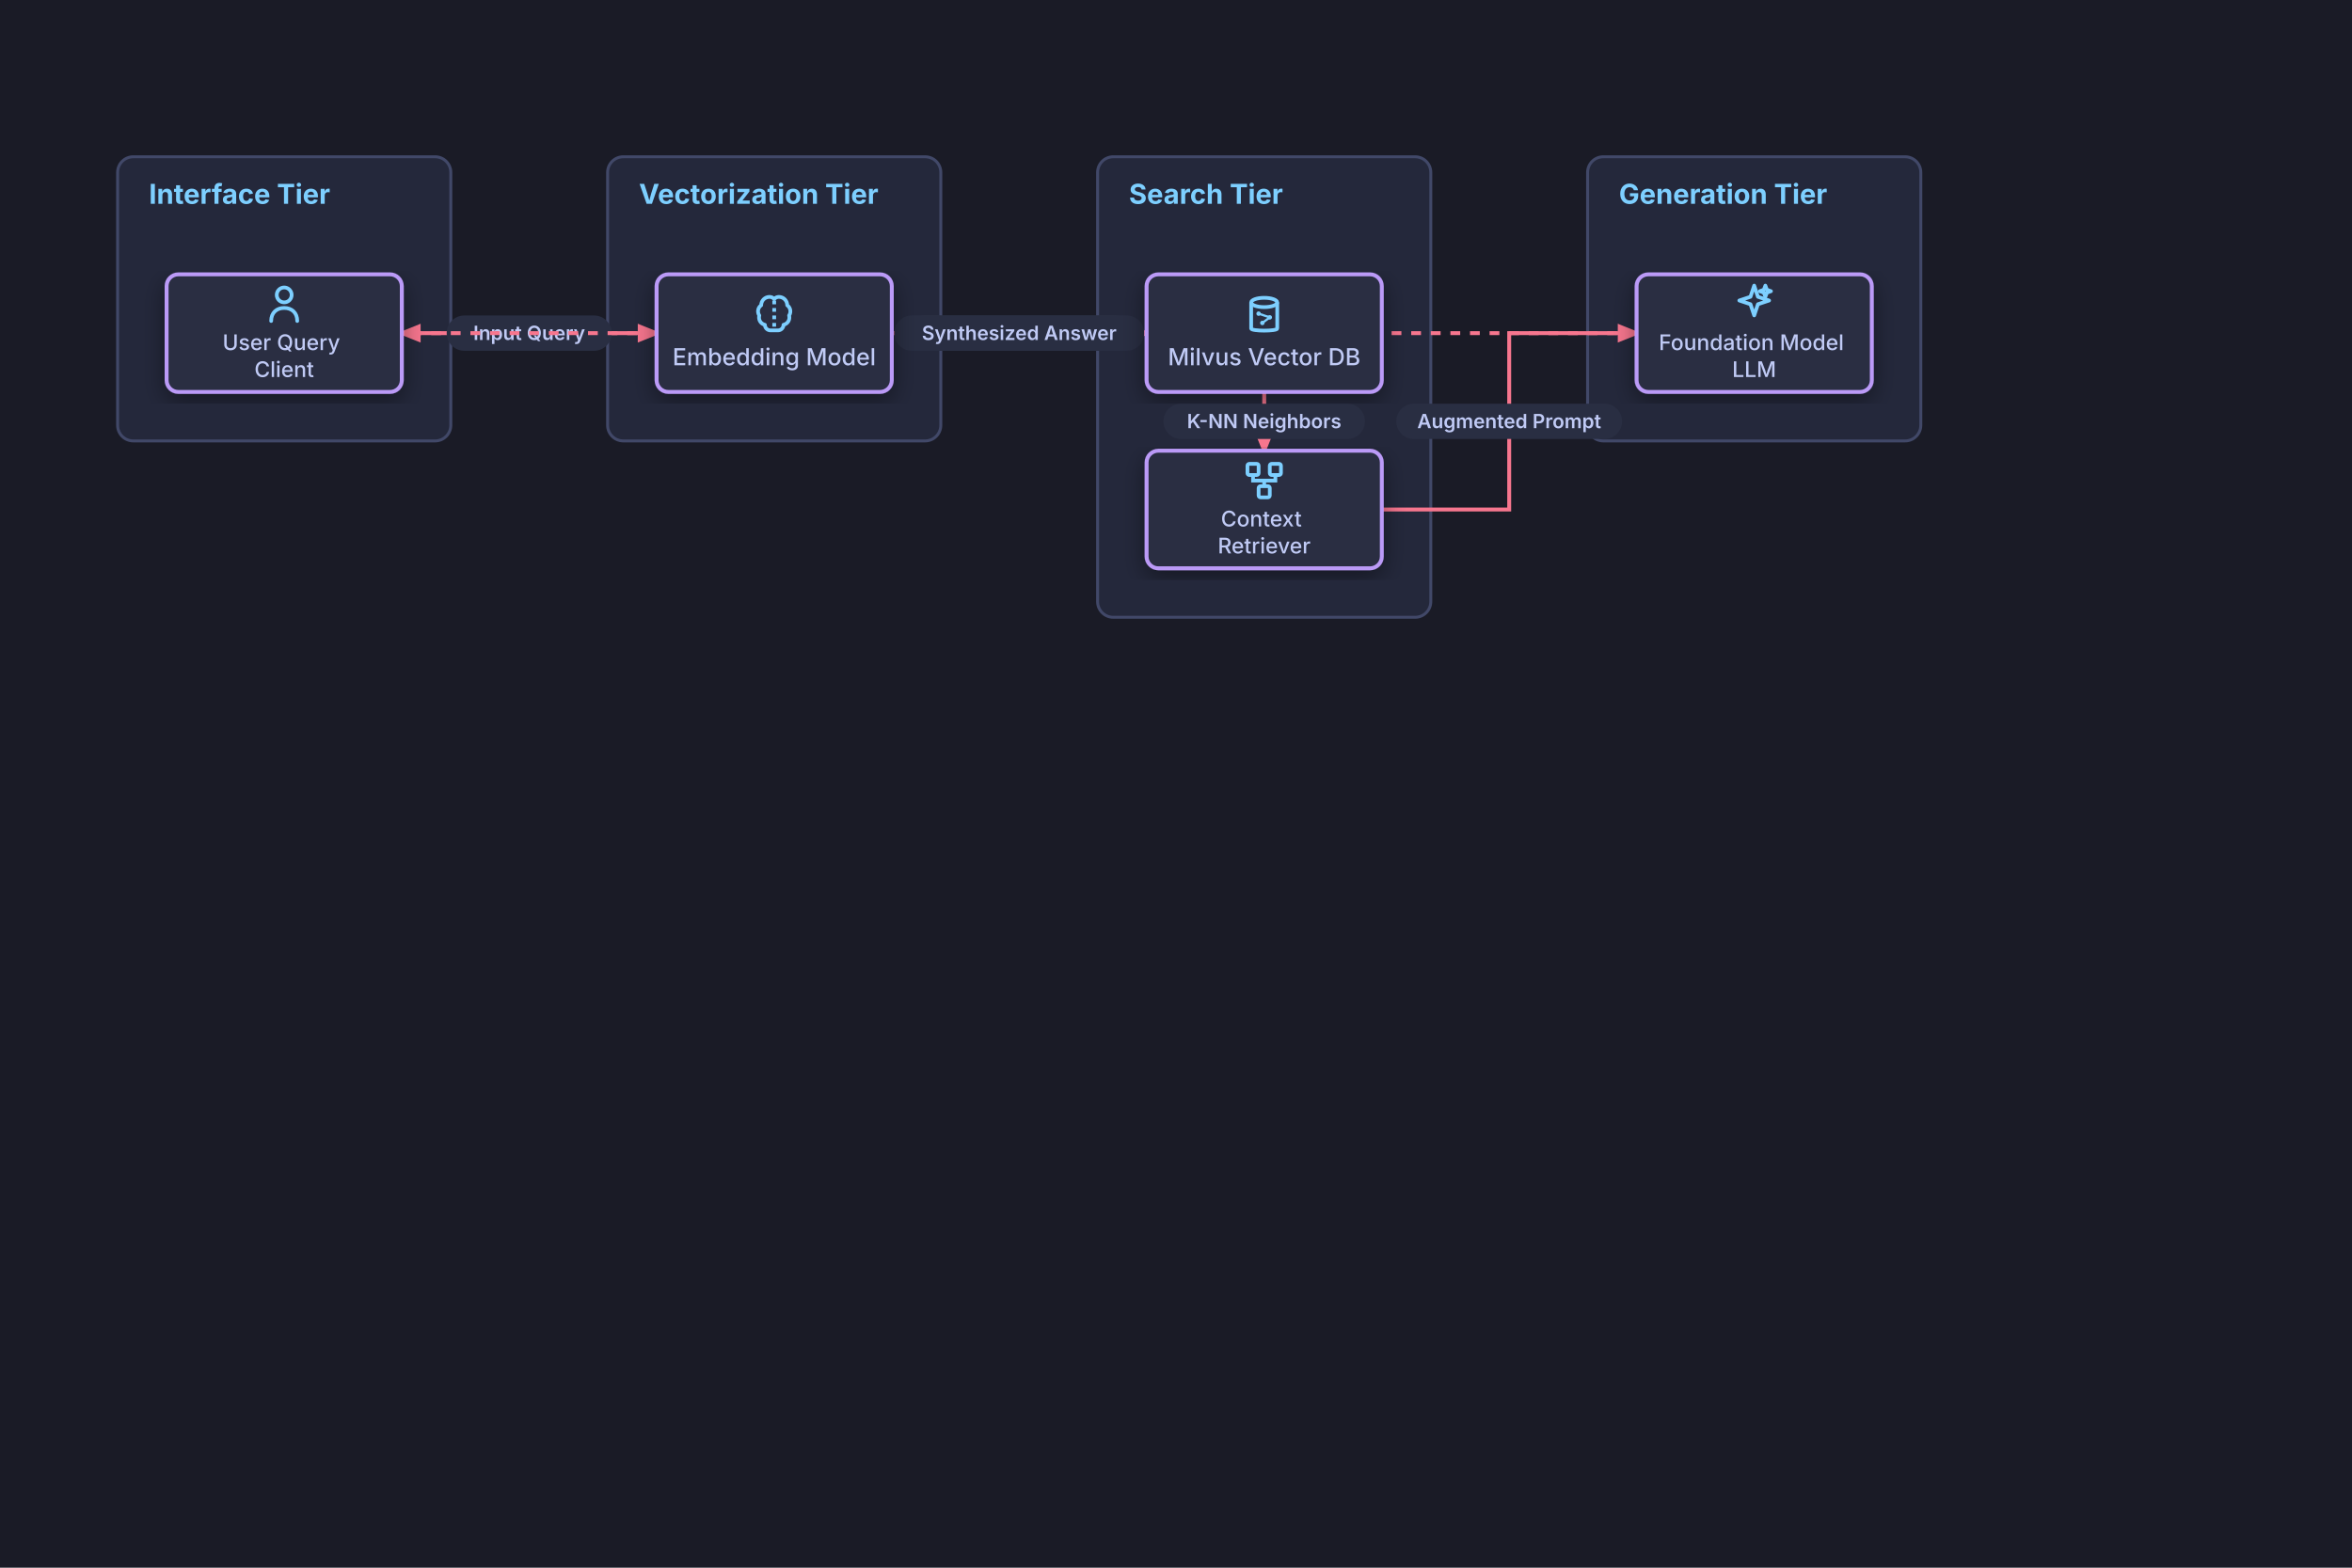
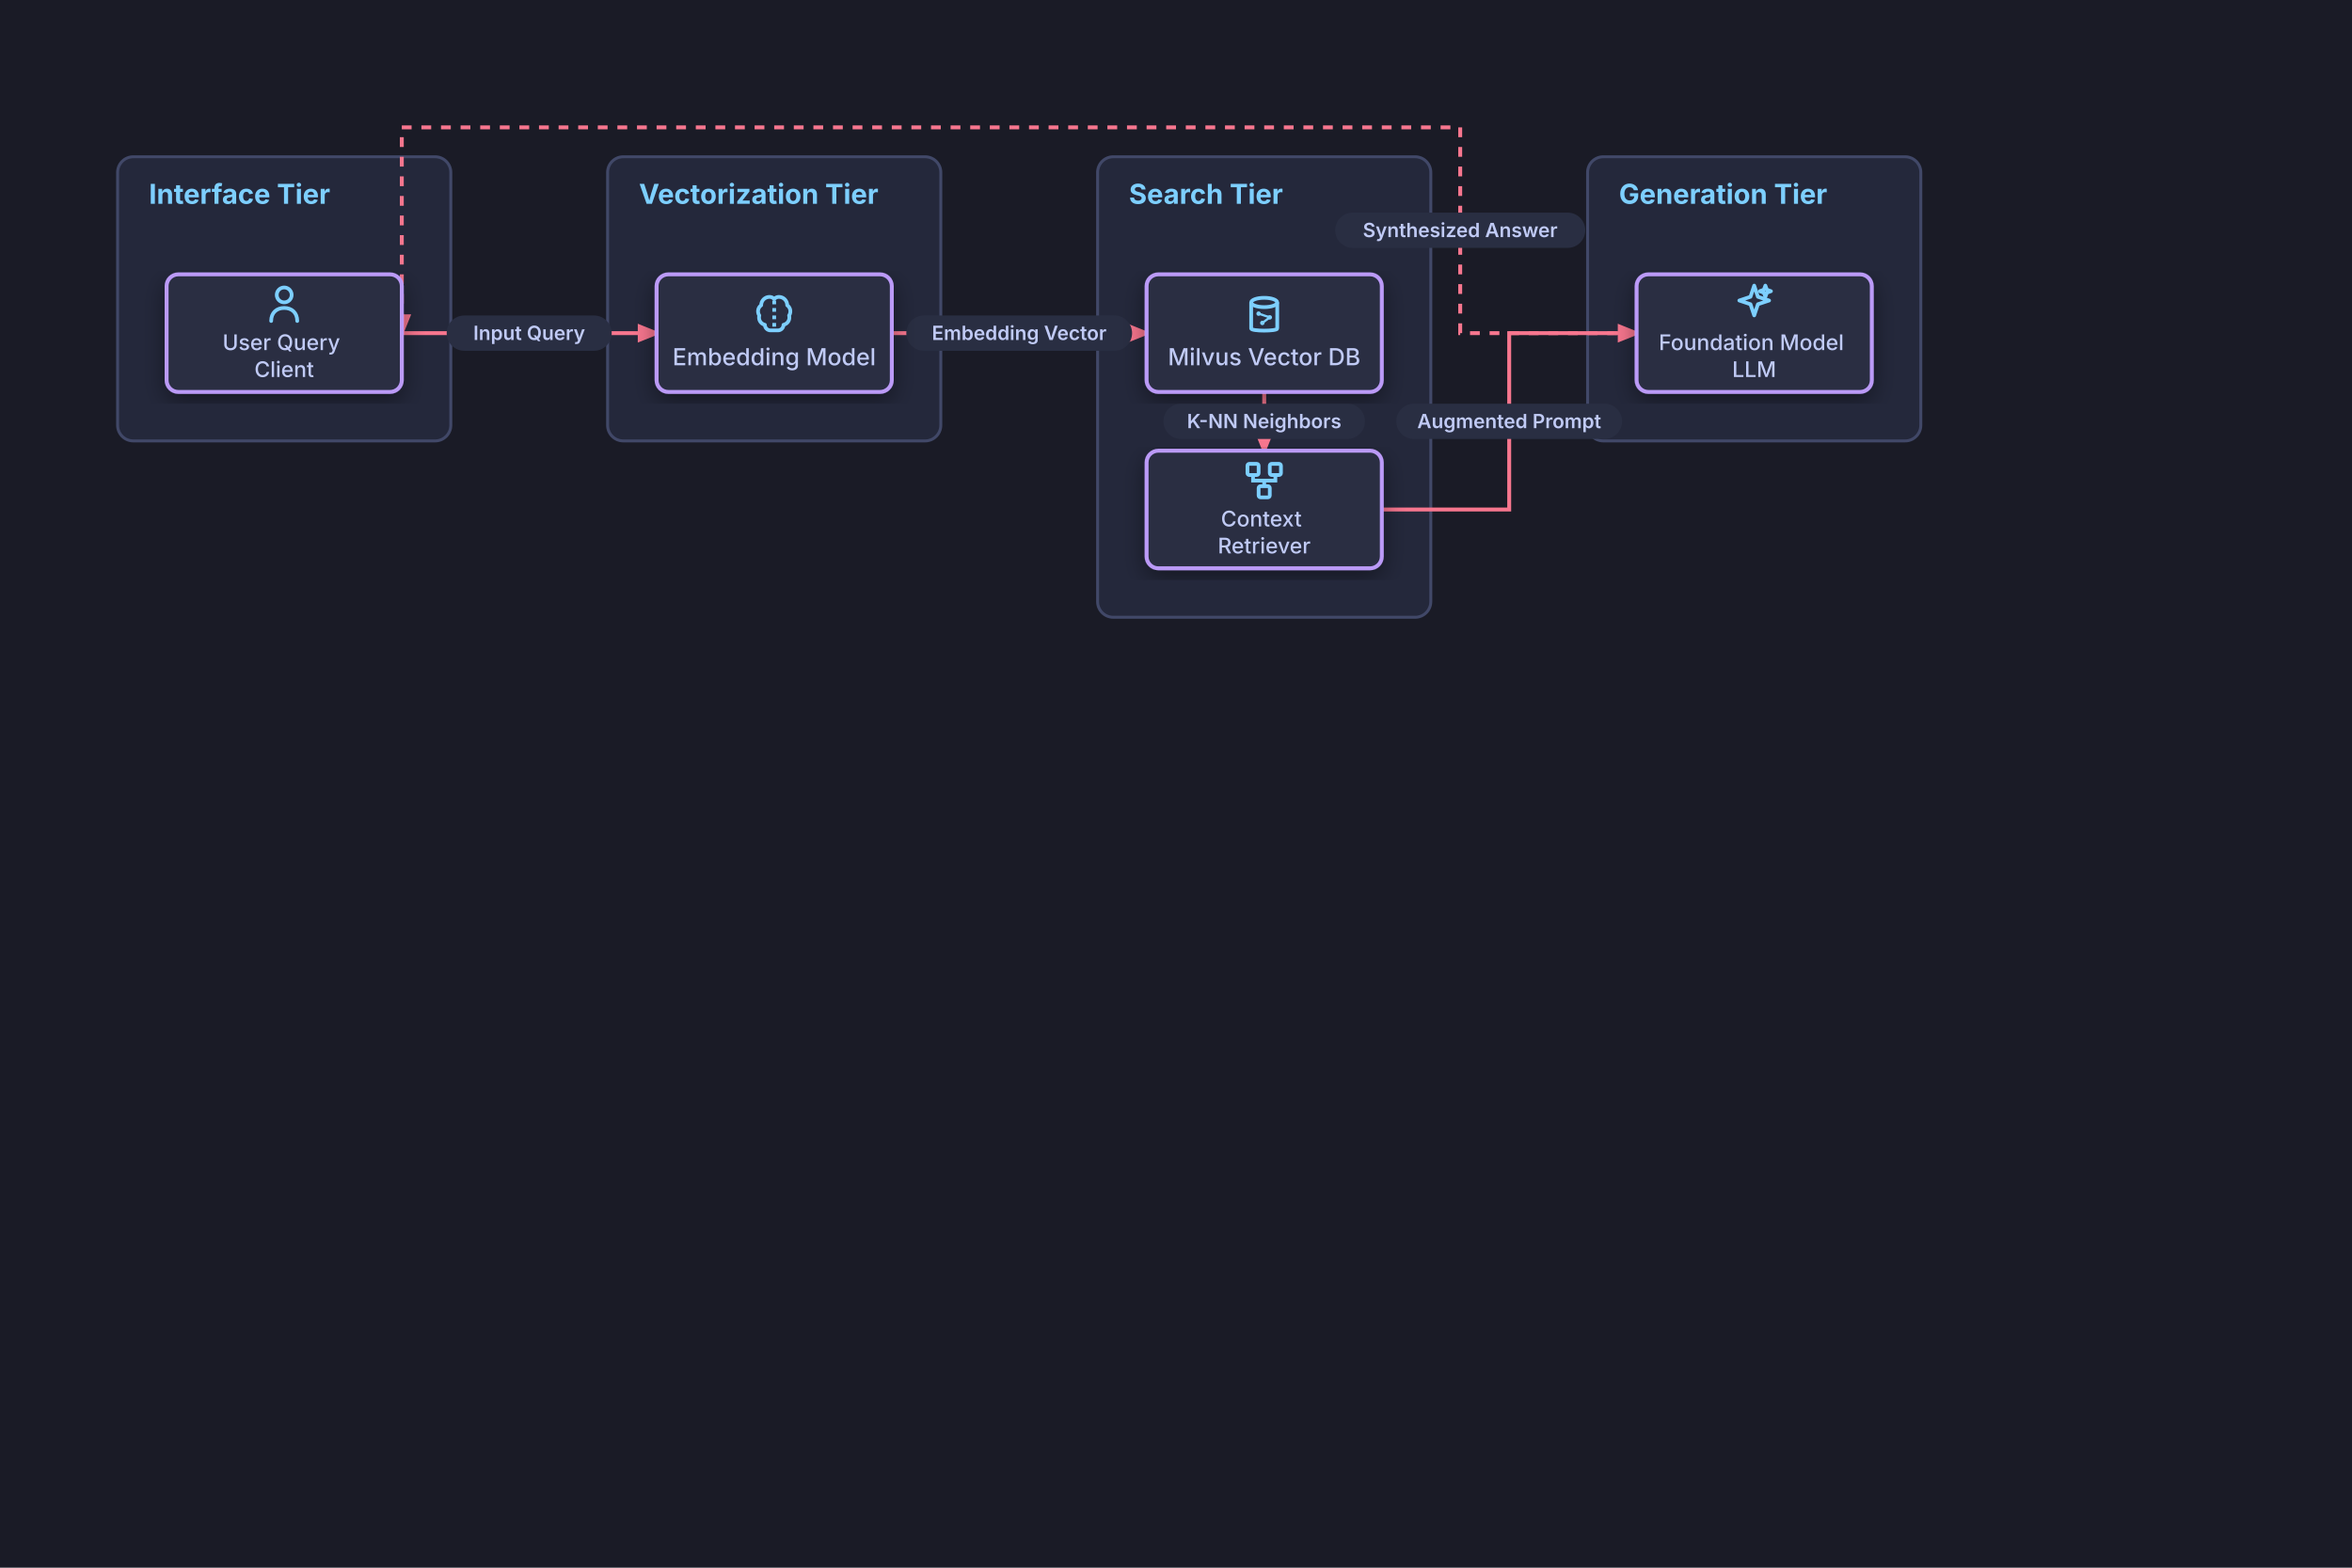
<svg xmlns="http://www.w3.org/2000/svg" viewBox="0 0 1200 800" width="1200" height="800">
  <defs>
    <marker id="arrow" viewBox="0 0 10 10" refX="8" refY="5" markerWidth="6" markerHeight="6" orient="auto-start-reverse">
      <path d="M 0 1 L 10 5 L 0 9 z" fill="#7DCFFF" />
    </marker>
    <marker id="arrow-tail" viewBox="0 0 10 10" refX="2" refY="5" markerWidth="6" markerHeight="6" orient="auto">
      <path d="M 10 1 L 0 5 L 10 9 z" fill="#7DCFFF" />
    </marker>
    <marker id="arrow-F7768E" viewBox="0 0 10 10" refX="8" refY="5" markerWidth="6" markerHeight="6" orient="auto-start-reverse">
      <path d="M 0 1 L 10 5 L 0 9 z" fill="#F7768E" />
    </marker>
    <marker id="arrow-F7768E-tail" viewBox="0 0 10 10" refX="2" refY="5" markerWidth="6" markerHeight="6" orient="auto">
      <path d="M 10 1 L 0 5 L 10 9 z" fill="#F7768E" />
    </marker>
    <filter id="shadow" x="-10%" y="-10%" width="120%" height="120%">
      <feDropShadow dx="0" dy="4" stdDeviation="6" flood-color="#000000" flood-opacity="0.4" />
    </filter>
  </defs>
  <rect width="100%" height="100%" fill="#1A1B26" />
  <g id="group_1">
    <rect x="60.0" y="80.0" width="170.0" height="145.0" rx="8" fill="#24283B" stroke="#414868" stroke-width="1.5" />
    <text x="76.0" y="104.0" fill="#7DCFFF" font-family="Inter, -apple-system, BlinkMacSystemFont, 'Segoe UI', Roboto, sans-serif" font-size="14" font-weight="bold">Interface Tier</text>
  </g>
  <g id="group_2">
    <rect x="310.0" y="80.0" width="170.0" height="145.0" rx="8" fill="#24283B" stroke="#414868" stroke-width="1.5" />
    <text x="326.0" y="104.0" fill="#7DCFFF" font-family="Inter, -apple-system, BlinkMacSystemFont, 'Segoe UI', Roboto, sans-serif" font-size="14" font-weight="bold">Vectorization Tier</text>
  </g>
  <g id="group_3">
    <rect x="560.0" y="80.0" width="170.0" height="235.0" rx="8" fill="#24283B" stroke="#414868" stroke-width="1.5" />
    <text x="576.0" y="104.0" fill="#7DCFFF" font-family="Inter, -apple-system, BlinkMacSystemFont, 'Segoe UI', Roboto, sans-serif" font-size="14" font-weight="bold">Search Tier</text>
  </g>
  <g id="group_4">
    <rect x="810.0" y="80.0" width="170.0" height="145.0" rx="8" fill="#24283B" stroke="#414868" stroke-width="1.5" />
    <text x="826.0" y="104.0" fill="#7DCFFF" font-family="Inter, -apple-system, BlinkMacSystemFont, 'Segoe UI', Roboto, sans-serif" font-size="14" font-weight="bold">Generation Tier</text>
  </g>
  <path d="M 205.0 170.0 L 335.0 170.0" fill="none" stroke="#F7768E" stroke-width="2" marker-end="url(#arrow-F7768E)" />
  <g class="badge">
    <rect x="227.9" y="161.0" width="84.2" height="18.0" rx="9.0" fill="#292E42" />
    <text x="270.0" y="173.5" fill="#C0CAF5" font-size="10.0" font-family="Inter, -apple-system, BlinkMacSystemFont, 'Segoe UI', Roboto, sans-serif" font-weight="600" text-anchor="middle">Input Query</text>
  </g>
  <path d="M 455.0 170.0 L 585.0 170.0" fill="none" stroke="#F7768E" stroke-width="2" marker-end="url(#arrow-F7768E)" />
  <g class="badge">
    <rect x="462.4" y="161.0" width="115.2" height="18.0" rx="9.0" fill="#292E42" />
    <text x="520.0" y="173.5" fill="#C0CAF5" font-size="10.0" font-family="Inter, -apple-system, BlinkMacSystemFont, 'Segoe UI', Roboto, sans-serif" font-weight="600" text-anchor="middle">Embedding Vector</text>
  </g>
  <path d="M 645.0 200.0 L 645.0 230.0" fill="none" stroke="#F7768E" stroke-width="2" marker-end="url(#arrow-F7768E)" />
  <g class="badge">
    <rect x="593.6" y="206.0" width="102.8" height="18.0" rx="9.0" fill="#292E42" />
    <text x="645.0" y="218.5" fill="#C0CAF5" font-size="10.0" font-family="Inter, -apple-system, BlinkMacSystemFont, 'Segoe UI', Roboto, sans-serif" font-weight="600" text-anchor="middle">K-NN Neighbors</text>
  </g>
  <path d="M 705.0 260.0 L 770.0 260.0 L 770.0 170.0 L 835.0 170.0" fill="none" stroke="#F7768E" stroke-width="2" marker-end="url(#arrow-F7768E)" />
  <g class="badge">
    <rect x="712.4" y="206.0" width="115.2" height="18.0" rx="9.0" fill="#292E42" />
    <text x="770.0" y="218.5" fill="#C0CAF5" font-size="10.0" font-family="Inter, -apple-system, BlinkMacSystemFont, 'Segoe UI', Roboto, sans-serif" font-weight="600" text-anchor="middle">Augmented Prompt</text>
  </g>
-   <path d="M 835.0 170.0 L 205.0 170.0" fill="none" stroke="#F7768E" stroke-width="2" stroke-dasharray="5,5" marker-end="url(#arrow-F7768E)" />
+   <path d="M 835.0 170.0 L 745.0 170.0 L 745.0 65.0 L 205.0 65.0 L 205.0 170.0" fill="none" stroke="#F7768E" stroke-width="2" stroke-dasharray="5,5" marker-end="url(#arrow-F7768E)" />
  <g class="badge">
-     <rect x="456.2" y="161.0" width="127.6" height="18.0" rx="9.0" fill="#292E42" />
-     <text x="520.0" y="173.5" fill="#C0CAF5" font-size="10.0" font-family="Inter, -apple-system, BlinkMacSystemFont, 'Segoe UI', Roboto, sans-serif" font-weight="600" text-anchor="middle">Synthesized Answer</text>
+     <rect x="681.2" y="108.5" width="127.6" height="18.0" rx="9.0" fill="#292E42" />
+     <text x="745.0" y="121.0" fill="#C0CAF5" font-size="10.0" font-family="Inter, -apple-system, BlinkMacSystemFont, 'Segoe UI', Roboto, sans-serif" font-weight="600" text-anchor="middle">Synthesized Answer</text>
  </g>
  <g id="user" filter="url(#shadow)">
    <rect x="85.0" y="140.0" width="120.0" height="60.0" rx="6.0" fill="#292E42" stroke="#BB9AF7" stroke-width="2.0" />
    <g class="icon icon-user" transform="translate(133.6, 143.85) scale(0.95)">
      <circle cx="12" cy="7" r="4" fill="none" stroke="#7DCFFF" stroke-width="2.0" />
      <path d="M 5 21 C 5 16.5 8 14 12 14 C 16 14 19 16.5 19 21" fill="none" stroke="#7DCFFF" stroke-width="2.0" stroke-linecap="round" />
    </g>
    <text x="145.0" y="178.65" text-anchor="middle" fill="#C0CAF5" font-family="Inter, -apple-system, BlinkMacSystemFont, 'Segoe UI', Roboto, sans-serif" font-size="11.0" font-weight="500">
      <tspan x="145.0" dy="0">User Query</tspan>
      <tspan x="145.0" dy="13.75">Client</tspan>
    </text>
  </g>
  <g id="embed" filter="url(#shadow)">
    <rect x="335.0" y="140.0" width="120.0" height="60.0" rx="6.0" fill="#292E42" stroke="#BB9AF7" stroke-width="2.0" />
    <g class="icon icon-brain" transform="translate(383.6, 149.6) scale(0.95)">
      <path d="M 9.5 2 A 4.5 4.5 0 0 0 5 6.5 A 4 4 0 0 0 4 12 A 4 4 0 0 0 7 17 A 3 3 0 0 0 10 20 L 12 20 L 14 20 A 3 3 0 0 0 17 17 A 4 4 0 0 0 20 12 A 4 4 0 0 0 19 6.5 A 4.5 4.5 0 0 0 14.5 2 C 13.5 2 12.5 2.5 12 3.2 C 11.5 2.5 10.5 2 9.5 2 Z" fill="none" stroke="#7DCFFF" stroke-width="2.0" stroke-linejoin="round" />
      <line x1="12" y1="4" x2="12" y2="20" stroke="#7DCFFF" stroke-width="2.0" stroke-dasharray="2,2" />
    </g>
    <text x="395.0" y="186.4" text-anchor="middle" fill="#C0CAF5" font-family="Inter, -apple-system, BlinkMacSystemFont, 'Segoe UI', Roboto, sans-serif" font-size="12" font-weight="500">Embedding Model</text>
  </g>
  <g id="vectordb" filter="url(#shadow)">
    <rect x="585.0" y="140.0" width="120.0" height="60.0" rx="6.0" fill="#292E42" stroke="#BB9AF7" stroke-width="2.0" />
    <g class="icon icon-vector_db" transform="translate(633.6, 149.6) scale(0.95)">
      <ellipse cx="12" cy="5" rx="7" ry="2.5" fill="none" stroke="#7DCFFF" stroke-width="2.0" />
      <path d="M 5 5 V 19 C 5 20.5 19 20.5 19 19 V 5" fill="none" stroke="#7DCFFF" stroke-width="2.0" />
      <circle cx="9" cy="11" r="1.2" fill="#7DCFFF" />
      <circle cx="15" cy="13" r="1.2" fill="#7DCFFF" />
      <circle cx="11" cy="16" r="1.2" fill="#7DCFFF" />
      <line x1="9" y1="11" x2="15" y2="13" stroke="#7DCFFF" stroke-width="1.2" />
      <line x1="15" y1="13" x2="11" y2="16" stroke="#7DCFFF" stroke-width="1.2" />
    </g>
    <text x="645.0" y="186.4" text-anchor="middle" fill="#C0CAF5" font-family="Inter, -apple-system, BlinkMacSystemFont, 'Segoe UI', Roboto, sans-serif" font-size="12" font-weight="500">Milvus Vector DB</text>
  </g>
  <g id="retriever" filter="url(#shadow)">
    <rect x="585.0" y="230.0" width="120.0" height="60.0" rx="6.0" fill="#292E42" stroke="#BB9AF7" stroke-width="2.0" />
    <g class="icon icon-workflow" transform="translate(633.6, 233.85) scale(0.95)">
      <rect x="3" y="3" width="6" height="6" rx="1" fill="none" stroke="#7DCFFF" stroke-width="2.0" />
      <rect x="15" y="3" width="6" height="6" rx="1" fill="none" stroke="#7DCFFF" stroke-width="2.0" />
      <rect x="9" y="15" width="6" height="6" rx="1" fill="none" stroke="#7DCFFF" stroke-width="2.0" />
      <path d="M 6 9 V 12 H 12 V 15 M 18 9 V 12 H 12" fill="none" stroke="#7DCFFF" stroke-width="2.0" />
    </g>
    <text x="645.0" y="268.65" text-anchor="middle" fill="#C0CAF5" font-family="Inter, -apple-system, BlinkMacSystemFont, 'Segoe UI', Roboto, sans-serif" font-size="11.0" font-weight="500">
      <tspan x="645.0" dy="0">Context</tspan>
      <tspan x="645.0" dy="13.75">Retriever</tspan>
    </text>
  </g>
  <g id="llm" filter="url(#shadow)">
    <rect x="835.0" y="140.0" width="120.0" height="60.0" rx="6.0" fill="#292E42" stroke="#BB9AF7" stroke-width="2.0" />
    <g class="icon icon-model" transform="translate(883.6, 143.85) scale(0.95)">
      <path d="M 12 2 L 14 8 L 20 10 L 14 12 L 12 18 L 10 12 L 4 10 L 10 8 Z" fill="none" stroke="#7DCFFF" stroke-width="2.0" stroke-linejoin="round" />
      <path d="M 18 2 L 18.8 4.2 L 21 5 L 18.8 5.8 L 18 8 L 17.2 5.8 L 15 5 L 17.2 4.2 Z" fill="none" stroke="#7DCFFF" stroke-width="2.0" stroke-linejoin="round" />
    </g>
    <text x="895.0" y="178.65" text-anchor="middle" fill="#C0CAF5" font-family="Inter, -apple-system, BlinkMacSystemFont, 'Segoe UI', Roboto, sans-serif" font-size="11.0" font-weight="500">
      <tspan x="895.0" dy="0">Foundation Model</tspan>
      <tspan x="895.0" dy="13.75">LLM</tspan>
    </text>
  </g>
</svg>
